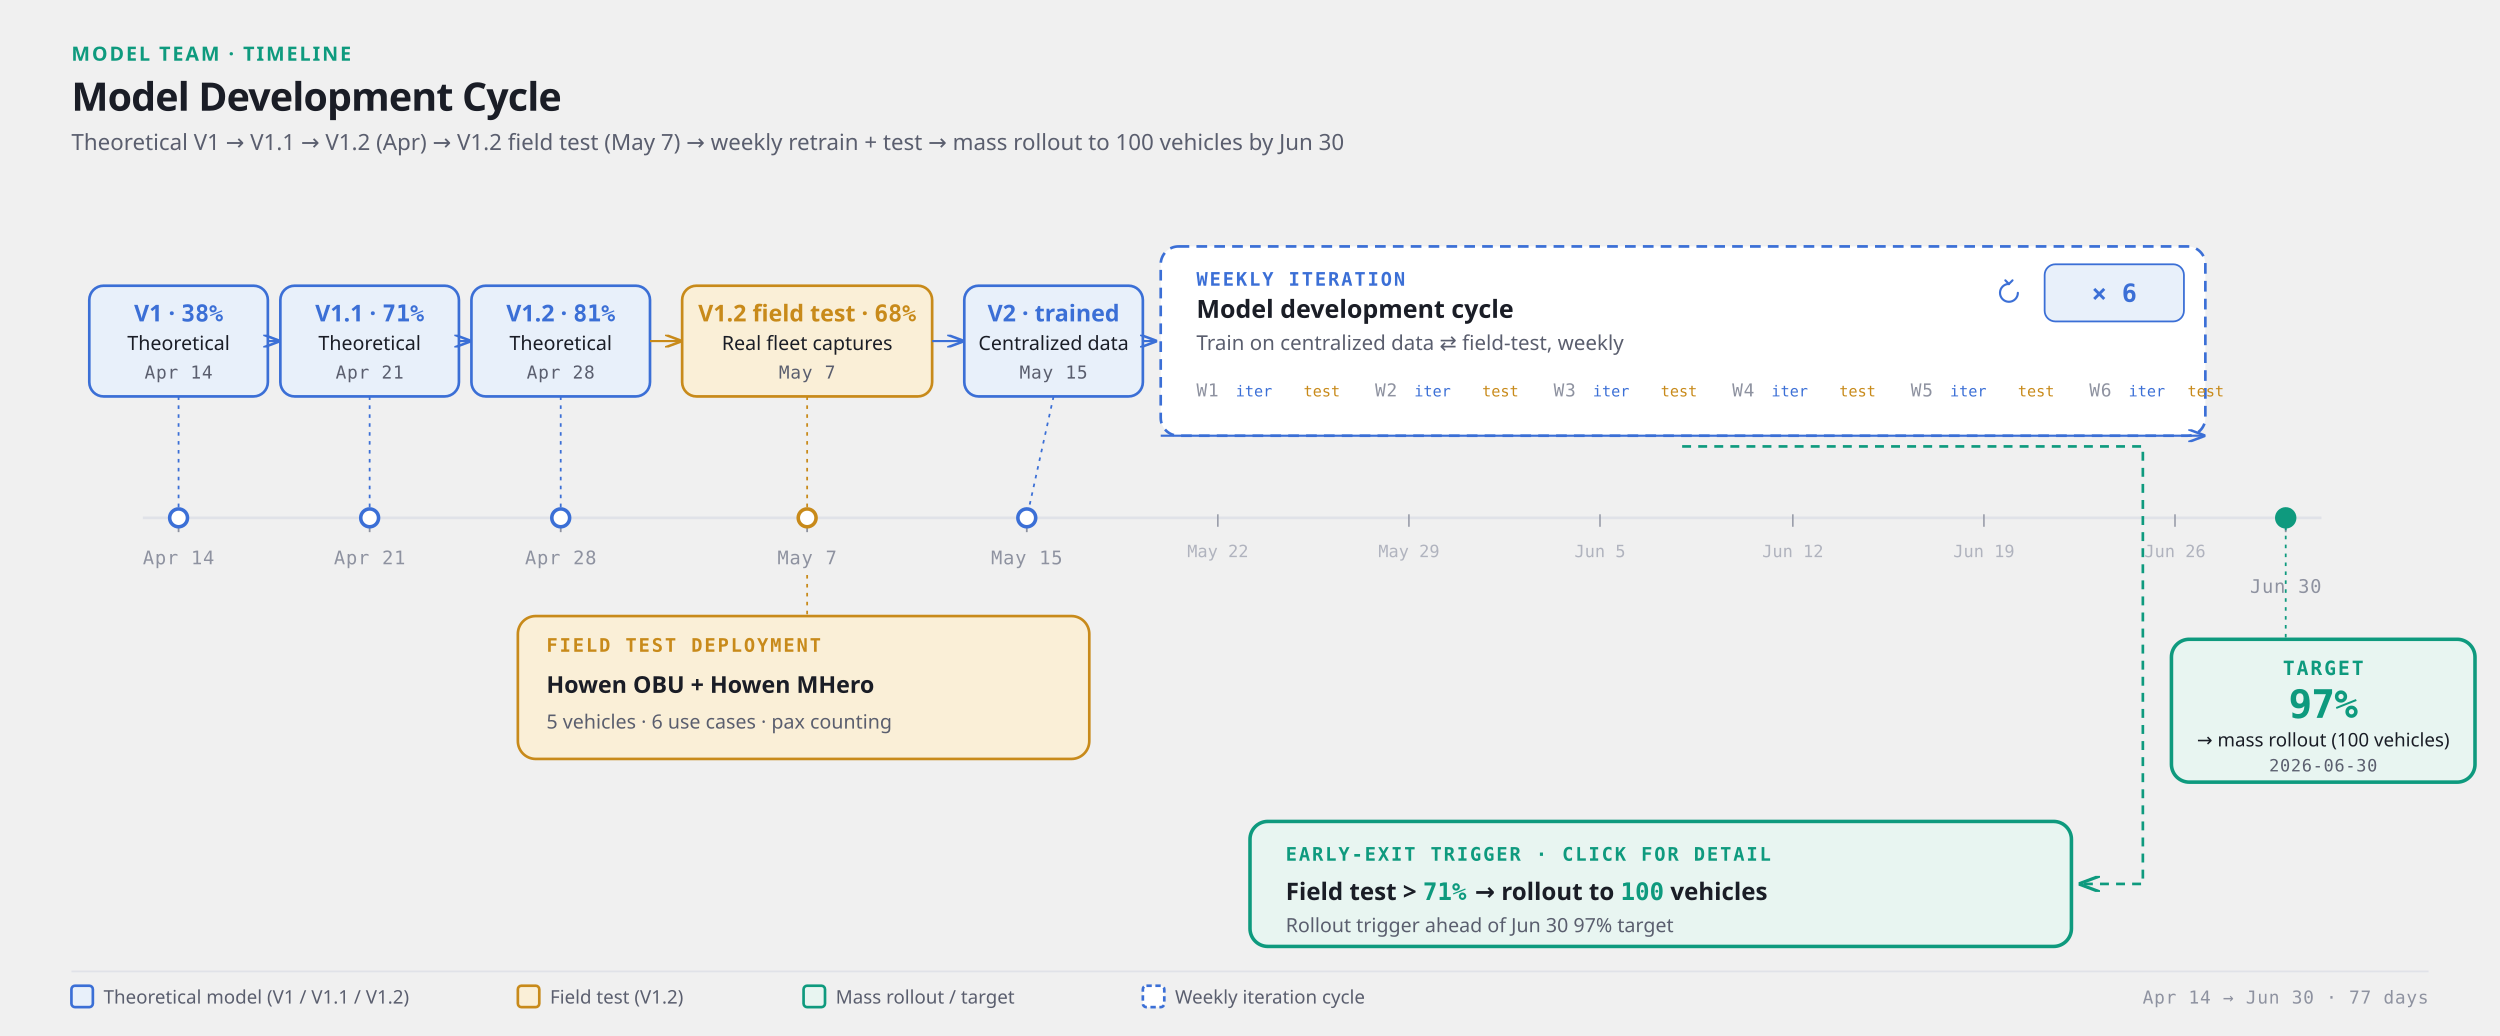
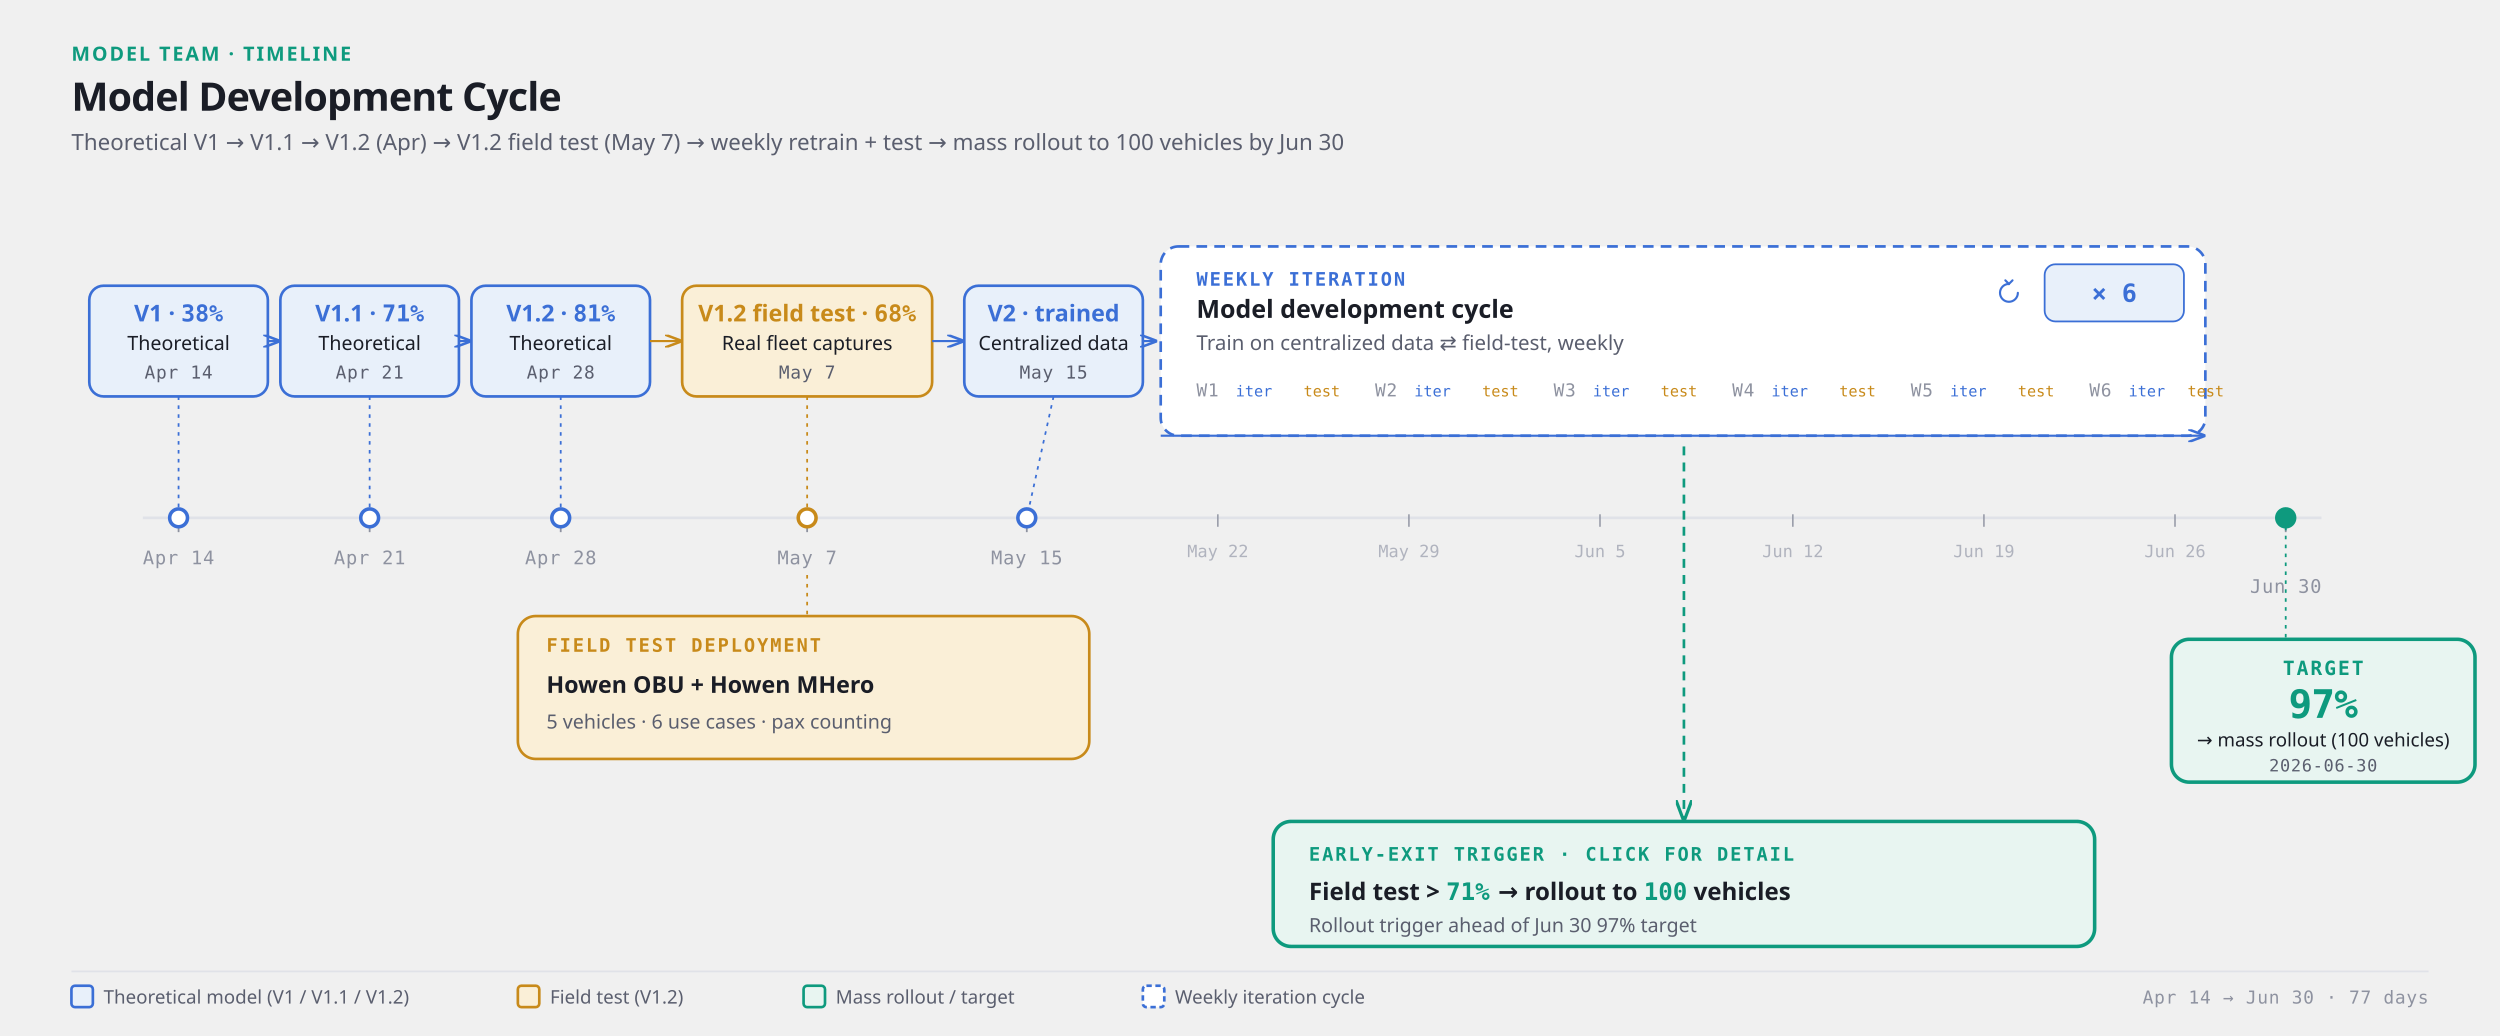
<svg xmlns="http://www.w3.org/2000/svg" xmlns:xlink="http://www.w3.org/1999/xlink" viewBox="0 0 1400 580" width="1400" font-family="'DM Sans', system-ui, sans-serif">
  <defs>
    <marker id="mdc-arrow-b" markerWidth="8" markerHeight="6" refX="8" refY="3" orient="auto">
      <path d="M0,0 L8,3 L0,6" fill="none" stroke="#3B6FD6" stroke-width="1.2" />
    </marker>
    <marker id="mdc-arrow-a" markerWidth="8" markerHeight="6" refX="8" refY="3" orient="auto">
      <path d="M0,0 L8,3 L0,6" fill="none" stroke="#C88A1A" stroke-width="1.2" />
    </marker>
    <marker id="mdc-arrow-g" markerWidth="8" markerHeight="6" refX="8" refY="3" orient="auto">
      <path d="M0,0 L8,3 L0,6" fill="none" stroke="#0E9A7E" stroke-width="1.2" />
    </marker>
    <style>
      .mass-rollout-link { cursor: pointer; }
      .mass-rollout-link .mass-rollout-bg {
        transition: fill 0.15s ease;
      }
      .mass-rollout-link:hover .mass-rollout-bg {
        fill: #D2EBE2;
      }
      .mass-rollout-link:hover .mass-rollout-rect {
        stroke-width: 2.5;
      }
      .mass-rollout-link:focus { outline: none; }
      .mass-rollout-link:focus .mass-rollout-rect {
        stroke-width: 2.5;
        stroke: #0E9A7E;
      }
    </style>
  </defs>
  <text x="40" y="34" fill="#0E9A7E" font-size="11" font-weight="600" letter-spacing="0.10em" text-transform="uppercase">MODEL TEAM · TIMELINE</text>
  <text x="40" y="62" fill="#1A1D26" font-size="22" font-weight="700" letter-spacing="-0.02em">Model Development Cycle</text>
  <text x="40" y="84" fill="#5A5E6E" font-size="12.5">Theoretical V1 → V1.1 → V1.2 (Apr) → V1.2 field test (May 7) → weekly retrain + test → mass rollout to 100 vehicles by Jun 30</text>
  <line x1="80" y1="290" x2="1300" y2="290" stroke="#E0E2E8" stroke-width="1.5" />
  <line x1="100" y1="286" x2="100" y2="298" stroke="#8E92A0" stroke-width="1" />
  <text x="100" y="316" fill="#8E92A0" font-size="10.5" font-family="JetBrains Mono, monospace" text-anchor="middle" letter-spacing="0.04em">Apr 14</text>
  <line x1="207" y1="286" x2="207" y2="298" stroke="#8E92A0" stroke-width="1" />
  <text x="207" y="316" fill="#8E92A0" font-size="10.5" font-family="JetBrains Mono, monospace" text-anchor="middle" letter-spacing="0.04em">Apr 21</text>
  <line x1="314" y1="286" x2="314" y2="298" stroke="#8E92A0" stroke-width="1" />
  <text x="314" y="316" fill="#8E92A0" font-size="10.5" font-family="JetBrains Mono, monospace" text-anchor="middle" letter-spacing="0.04em">Apr 28</text>
  <line x1="452" y1="286" x2="452" y2="298" stroke="#8E92A0" stroke-width="1" />
  <text x="452" y="316" fill="#8E92A0" font-size="10.5" font-family="JetBrains Mono, monospace" text-anchor="middle" letter-spacing="0.04em">May 7</text>
  <line x1="575" y1="286" x2="575" y2="298" stroke="#8E92A0" stroke-width="1" />
  <text x="575" y="316" fill="#8E92A0" font-size="10.5" font-family="JetBrains Mono, monospace" text-anchor="middle" letter-spacing="0.04em">May 15</text>
  <line x1="682" y1="288" x2="682" y2="295" stroke="#8E92A0" stroke-width="0.8" />
  <text x="682" y="312" fill="#B0B3BE" font-size="9.5" font-family="JetBrains Mono, monospace" text-anchor="middle">May 22</text>
  <line x1="789" y1="288" x2="789" y2="295" stroke="#8E92A0" stroke-width="0.8" />
  <text x="789" y="312" fill="#B0B3BE" font-size="9.5" font-family="JetBrains Mono, monospace" text-anchor="middle">May 29</text>
  <line x1="896" y1="288" x2="896" y2="295" stroke="#8E92A0" stroke-width="0.8" />
  <text x="896" y="312" fill="#B0B3BE" font-size="9.5" font-family="JetBrains Mono, monospace" text-anchor="middle">Jun 5</text>
  <line x1="1004" y1="288" x2="1004" y2="295" stroke="#8E92A0" stroke-width="0.8" />
  <text x="1004" y="312" fill="#B0B3BE" font-size="9.5" font-family="JetBrains Mono, monospace" text-anchor="middle">Jun 12</text>
  <line x1="1111" y1="288" x2="1111" y2="295" stroke="#8E92A0" stroke-width="0.8" />
  <text x="1111" y="312" fill="#B0B3BE" font-size="9.5" font-family="JetBrains Mono, monospace" text-anchor="middle">Jun 19</text>
  <line x1="1218" y1="288" x2="1218" y2="295" stroke="#8E92A0" stroke-width="0.8" />
  <text x="1218" y="312" fill="#B0B3BE" font-size="9.5" font-family="JetBrains Mono, monospace" text-anchor="middle">Jun 26</text>
  <line x1="1280" y1="286" x2="1280" y2="298" stroke="#8E92A0" stroke-width="1" />
  <text x="1280" y="332" fill="#8E92A0" font-size="10.5" font-family="JetBrains Mono, monospace" text-anchor="middle" letter-spacing="0.04em">Jun 30</text>
  <line x1="100" y1="222" x2="100" y2="290" stroke="#3B6FD6" stroke-width="1" stroke-dasharray="2,3" />
  <circle cx="100" cy="290" r="5" fill="#FFF" stroke="#3B6FD6" stroke-width="2" />
  <rect x="50" y="160" width="100" height="62" rx="8" fill="#E8F0FA" stroke="#3B6FD6" stroke-width="1.5" />
  <text x="100" y="180" fill="#3B6FD6" font-size="13" font-weight="600" text-anchor="middle">V1 · <tspan font-family="JetBrains Mono, monospace">38%</tspan>
  </text>
  <text x="100" y="196" fill="#1A1D26" font-size="11" text-anchor="middle">Theoretical</text>
  <text x="100" y="212" fill="#5A5E6E" font-size="10" text-anchor="middle" font-family="JetBrains Mono, monospace" letter-spacing="0.04em">Apr 14</text>
  <line x1="150" y1="191" x2="157" y2="191" stroke="#3B6FD6" stroke-width="1.2" marker-end="url(#mdc-arrow-b)" />
  <line x1="207" y1="222" x2="207" y2="290" stroke="#3B6FD6" stroke-width="1" stroke-dasharray="2,3" />
  <circle cx="207" cy="290" r="5" fill="#FFF" stroke="#3B6FD6" stroke-width="2" />
  <rect x="157" y="160" width="100" height="62" rx="8" fill="#E8F0FA" stroke="#3B6FD6" stroke-width="1.5" />
  <text x="207" y="180" fill="#3B6FD6" font-size="13" font-weight="600" text-anchor="middle">V1.1 · <tspan font-family="JetBrains Mono, monospace">71%</tspan>
  </text>
  <text x="207" y="196" fill="#1A1D26" font-size="11" text-anchor="middle">Theoretical</text>
  <text x="207" y="212" fill="#5A5E6E" font-size="10" text-anchor="middle" font-family="JetBrains Mono, monospace" letter-spacing="0.04em">Apr 21</text>
  <line x1="257" y1="191" x2="264" y2="191" stroke="#3B6FD6" stroke-width="1.2" marker-end="url(#mdc-arrow-b)" />
  <line x1="314" y1="222" x2="314" y2="290" stroke="#3B6FD6" stroke-width="1" stroke-dasharray="2,3" />
  <circle cx="314" cy="290" r="5" fill="#FFF" stroke="#3B6FD6" stroke-width="2" />
  <rect x="264" y="160" width="100" height="62" rx="8" fill="#E8F0FA" stroke="#3B6FD6" stroke-width="1.5" />
  <text x="314" y="180" fill="#3B6FD6" font-size="13" font-weight="600" text-anchor="middle">V1.2 · <tspan font-family="JetBrains Mono, monospace">81%</tspan>
  </text>
  <text x="314" y="196" fill="#1A1D26" font-size="11" text-anchor="middle">Theoretical</text>
  <text x="314" y="212" fill="#5A5E6E" font-size="10" text-anchor="middle" font-family="JetBrains Mono, monospace" letter-spacing="0.04em">Apr 28</text>
  <line x1="364" y1="191" x2="382" y2="191" stroke="#C88A1A" stroke-width="1.2" marker-end="url(#mdc-arrow-a)" />
  <line x1="452" y1="222" x2="452" y2="290" stroke="#C88A1A" stroke-width="1" stroke-dasharray="2,3" />
  <circle cx="452" cy="290" r="5" fill="#FFF" stroke="#C88A1A" stroke-width="2" />
  <rect x="382" y="160" width="140" height="62" rx="8" fill="#FAEFD7" stroke="#C88A1A" stroke-width="1.5" />
  <text x="452" y="180" fill="#C88A1A" font-size="13" font-weight="600" text-anchor="middle">V1.2 field test · <tspan font-family="JetBrains Mono, monospace">68%</tspan>
  </text>
  <text x="452" y="196" fill="#1A1D26" font-size="11" text-anchor="middle">Real fleet captures</text>
  <text x="452" y="212" fill="#5A5E6E" font-size="10" text-anchor="middle" font-family="JetBrains Mono, monospace" letter-spacing="0.04em">May 7</text>
  <line x1="522" y1="191" x2="540" y2="191" stroke="#3B6FD6" stroke-width="1.2" marker-end="url(#mdc-arrow-b)" />
  <line x1="590" y1="222" x2="575" y2="290" stroke="#3B6FD6" stroke-width="1" stroke-dasharray="2,3" />
  <circle cx="575" cy="290" r="5" fill="#FFF" stroke="#3B6FD6" stroke-width="2" />
  <rect x="540" y="160" width="100" height="62" rx="8" fill="#E8F0FA" stroke="#3B6FD6" stroke-width="1.5" />
  <text x="590" y="180" fill="#3B6FD6" font-size="13" font-weight="600" text-anchor="middle">V2 · trained</text>
  <text x="590" y="196" fill="#1A1D26" font-size="11" text-anchor="middle">Centralized data</text>
  <text x="590" y="212" fill="#5A5E6E" font-size="10" text-anchor="middle" font-family="JetBrains Mono, monospace" letter-spacing="0.04em">May 15</text>
  <line x1="640" y1="191" x2="648" y2="191" stroke="#3B6FD6" stroke-width="1.2" marker-end="url(#mdc-arrow-b)" />
  <rect x="650" y="138" width="585" height="106" rx="10" fill="#FFFFFF" stroke="#3B6FD6" stroke-width="1.5" stroke-dasharray="6,4" />
  <text x="670" y="160" fill="#3B6FD6" font-size="10.5" font-weight="700" font-family="JetBrains Mono, monospace" letter-spacing="0.10em">WEEKLY ITERATION</text>
  <text x="670" y="178" fill="#1A1D26" font-size="14" font-weight="600">Model development cycle</text>
  <text x="670" y="196" fill="#5A5E6E" font-size="11.5">Train on centralized data ⇄ field-test, weekly</text>
  <rect x="1145" y="148" width="78" height="32" rx="6" fill="#E8F0FA" stroke="#3B6FD6" stroke-width="1" />
  <text x="1184" y="169" fill="#3B6FD6" font-size="14" font-weight="700" text-anchor="middle" font-family="JetBrains Mono, monospace">× 6</text>
  <g transform="translate(670, 210)">
    <text x="0" y="12" fill="#8E92A0" font-size="10" font-family="JetBrains Mono, monospace" letter-spacing="0.04em">W1</text>
    <text x="100" y="12" fill="#8E92A0" font-size="10" font-family="JetBrains Mono, monospace" letter-spacing="0.04em">W2</text>
    <text x="200" y="12" fill="#8E92A0" font-size="10" font-family="JetBrains Mono, monospace" letter-spacing="0.04em">W3</text>
    <text x="300" y="12" fill="#8E92A0" font-size="10" font-family="JetBrains Mono, monospace" letter-spacing="0.04em">W4</text>
    <text x="400" y="12" fill="#8E92A0" font-size="10" font-family="JetBrains Mono, monospace" letter-spacing="0.04em">W5</text>
    <text x="500" y="12" fill="#8E92A0" font-size="10" font-family="JetBrains Mono, monospace" letter-spacing="0.04em">W6</text>
    <g font-size="8.5" font-family="JetBrains Mono, monospace" fill="#3B6FD6">
      <text x="22" y="12">iter</text>
      <text x="60" y="12" fill="#C88A1A">test</text>
      <text x="122" y="12">iter</text>
      <text x="160" y="12" fill="#C88A1A">test</text>
      <text x="222" y="12">iter</text>
      <text x="260" y="12" fill="#C88A1A">test</text>
      <text x="322" y="12">iter</text>
      <text x="360" y="12" fill="#C88A1A">test</text>
      <text x="422" y="12">iter</text>
      <text x="460" y="12" fill="#C88A1A">test</text>
      <text x="522" y="12">iter</text>
      <text x="555" y="12" fill="#C88A1A">test</text>
    </g>
  </g>
  <g transform="translate(1130, 164)" stroke="#3B6FD6" stroke-width="1.2" fill="none" stroke-linecap="round">
    <path d="M0,0 a5,5 0 1 1 -5,-5" />
    <path d="M-7,-7 L-5,-5 L-3,-7" />
  </g>
  <line x1="650" y1="244" x2="1235" y2="244" stroke="#3B6FD6" stroke-width="1.2" marker-end="url(#mdc-arrow-b)" />
-   <path d="M942,250 L1200,250 L1200,495 L1164,495" fill="none" stroke="#0E9A7E" stroke-width="1.5" stroke-dasharray="5,4" marker-end="url(#mdc-arrow-g)" />
+   <path d="M943,250 L943,460" fill="none" stroke="#0E9A7E" stroke-width="1.5" stroke-dasharray="5,4" marker-end="url(#mdc-arrow-g)" />
  <circle cx="1280" cy="290" r="6" fill="#0E9A7E" />
  <line x1="1280" y1="290" x2="1280" y2="358" stroke="#0E9A7E" stroke-width="1" stroke-dasharray="2,3" />
  <rect x="1216" y="358" width="170" height="80" rx="10" fill="#E8F5F1" stroke="#0E9A7E" stroke-width="2" />
  <text x="1301" y="378" fill="#0E9A7E" font-size="11" font-weight="700" text-anchor="middle" font-family="JetBrains Mono, monospace" letter-spacing="0.10em">TARGET</text>
  <text x="1301" y="402" fill="#0E9A7E" font-size="22" font-weight="700" text-anchor="middle" font-family="JetBrains Mono, monospace" letter-spacing="-0.02em">97%</text>
  <text x="1301" y="418" fill="#1A1D26" font-size="10.5" text-anchor="middle">→ mass rollout (100 vehicles)</text>
  <text x="1301" y="432" fill="#5A5E6E" font-size="9.5" text-anchor="middle" font-family="JetBrains Mono, monospace" letter-spacing="0.04em">2026-06-30</text>
  <a id="mass-rollout-cta" xlink:href="../presentations/2026-05-10-edge-deployment/details/mass-rollout-leasing-taxis.html" href="../presentations/2026-05-10-edge-deployment/details/mass-rollout-leasing-taxis.html" target="_top" class="mass-rollout-link" aria-label="Open leasing-taxis AI brain architecture overlay">
-     <rect class="mass-rollout-bg mass-rollout-rect" x="700" y="460" width="460" height="70" rx="10" fill="#E8F5F1" stroke="#0E9A7E" stroke-width="2" />
-     <text x="720" y="482" fill="#0E9A7E" font-size="10.5" font-weight="700" font-family="JetBrains Mono, monospace" letter-spacing="0.10em">EARLY-EXIT TRIGGER · CLICK FOR DETAIL</text>
-     <text x="720" y="504" fill="#1A1D26" font-size="13.5" font-weight="600">Field test &gt; <tspan font-family="JetBrains Mono, monospace" fill="#0E9A7E">71%</tspan> → rollout to <tspan font-family="JetBrains Mono, monospace" fill="#0E9A7E">100</tspan> vehicles</text>
-     <text x="720" y="522" fill="#5A5E6E" font-size="11">Rollout trigger ahead of Jun 30 97% target</text>
+     <rect class="mass-rollout-bg mass-rollout-rect" x="713" y="460" width="460" height="70" rx="10" fill="#E8F5F1" stroke="#0E9A7E" stroke-width="2" />
+     <text x="733" y="482" fill="#0E9A7E" font-size="10.5" font-weight="700" font-family="JetBrains Mono, monospace" letter-spacing="0.10em">EARLY-EXIT TRIGGER · CLICK FOR DETAIL</text>
+     <text x="733" y="504" fill="#1A1D26" font-size="13.5" font-weight="600">Field test &gt; <tspan font-family="JetBrains Mono, monospace" fill="#0E9A7E">71%</tspan> → rollout to <tspan font-family="JetBrains Mono, monospace" fill="#0E9A7E">100</tspan> vehicles</text>
+     <text x="733" y="522" fill="#5A5E6E" font-size="11">Rollout trigger ahead of Jun 30 97% target</text>
  </a>
  <line x1="452" y1="322" x2="452" y2="345" stroke="#C88A1A" stroke-width="1" stroke-dasharray="2,3" />
  <rect x="290" y="345" width="320" height="80" rx="10" fill="#FAEFD7" stroke="#C88A1A" stroke-width="1.5" />
  <text x="306" y="365" fill="#C88A1A" font-size="10.5" font-weight="700" font-family="JetBrains Mono, monospace" letter-spacing="0.10em">FIELD TEST DEPLOYMENT</text>
  <text x="306" y="388" fill="#1A1D26" font-size="13" font-weight="600">Howen OBU + Howen MHero</text>
  <text x="306" y="408" fill="#5A5E6E" font-size="11">5 vehicles · 6 use cases · pax counting</text>
  <line x1="40" y1="544" x2="1360" y2="544" stroke="#E0E2E8" stroke-width="1" />
  <rect x="40" y="552" width="12" height="12" rx="2" fill="#E8F0FA" stroke="#3B6FD6" stroke-width="1.5" />
  <text x="58" y="562" fill="#5A5E6E" font-size="10.5">Theoretical model (V1 / V1.1 / V1.2)</text>
  <rect x="290" y="552" width="12" height="12" rx="2" fill="#FAEFD7" stroke="#C88A1A" stroke-width="1.5" />
  <text x="308" y="562" fill="#5A5E6E" font-size="10.5">Field test (V1.2)</text>
  <rect x="450" y="552" width="12" height="12" rx="2" fill="#E8F5F1" stroke="#0E9A7E" stroke-width="1.5" />
  <text x="468" y="562" fill="#5A5E6E" font-size="10.5">Mass rollout / target</text>
  <rect x="640" y="552" width="12" height="12" rx="2" fill="#FFFFFF" stroke="#3B6FD6" stroke-dasharray="3,2" stroke-width="1.5" />
  <text x="658" y="562" fill="#5A5E6E" font-size="10.5">Weekly iteration cycle</text>
  <text x="1360" y="562" fill="#8E92A0" font-size="10" text-anchor="end" font-family="JetBrains Mono, monospace" letter-spacing="0.04em">Apr 14 → Jun 30 · 77 days</text>
</svg>
